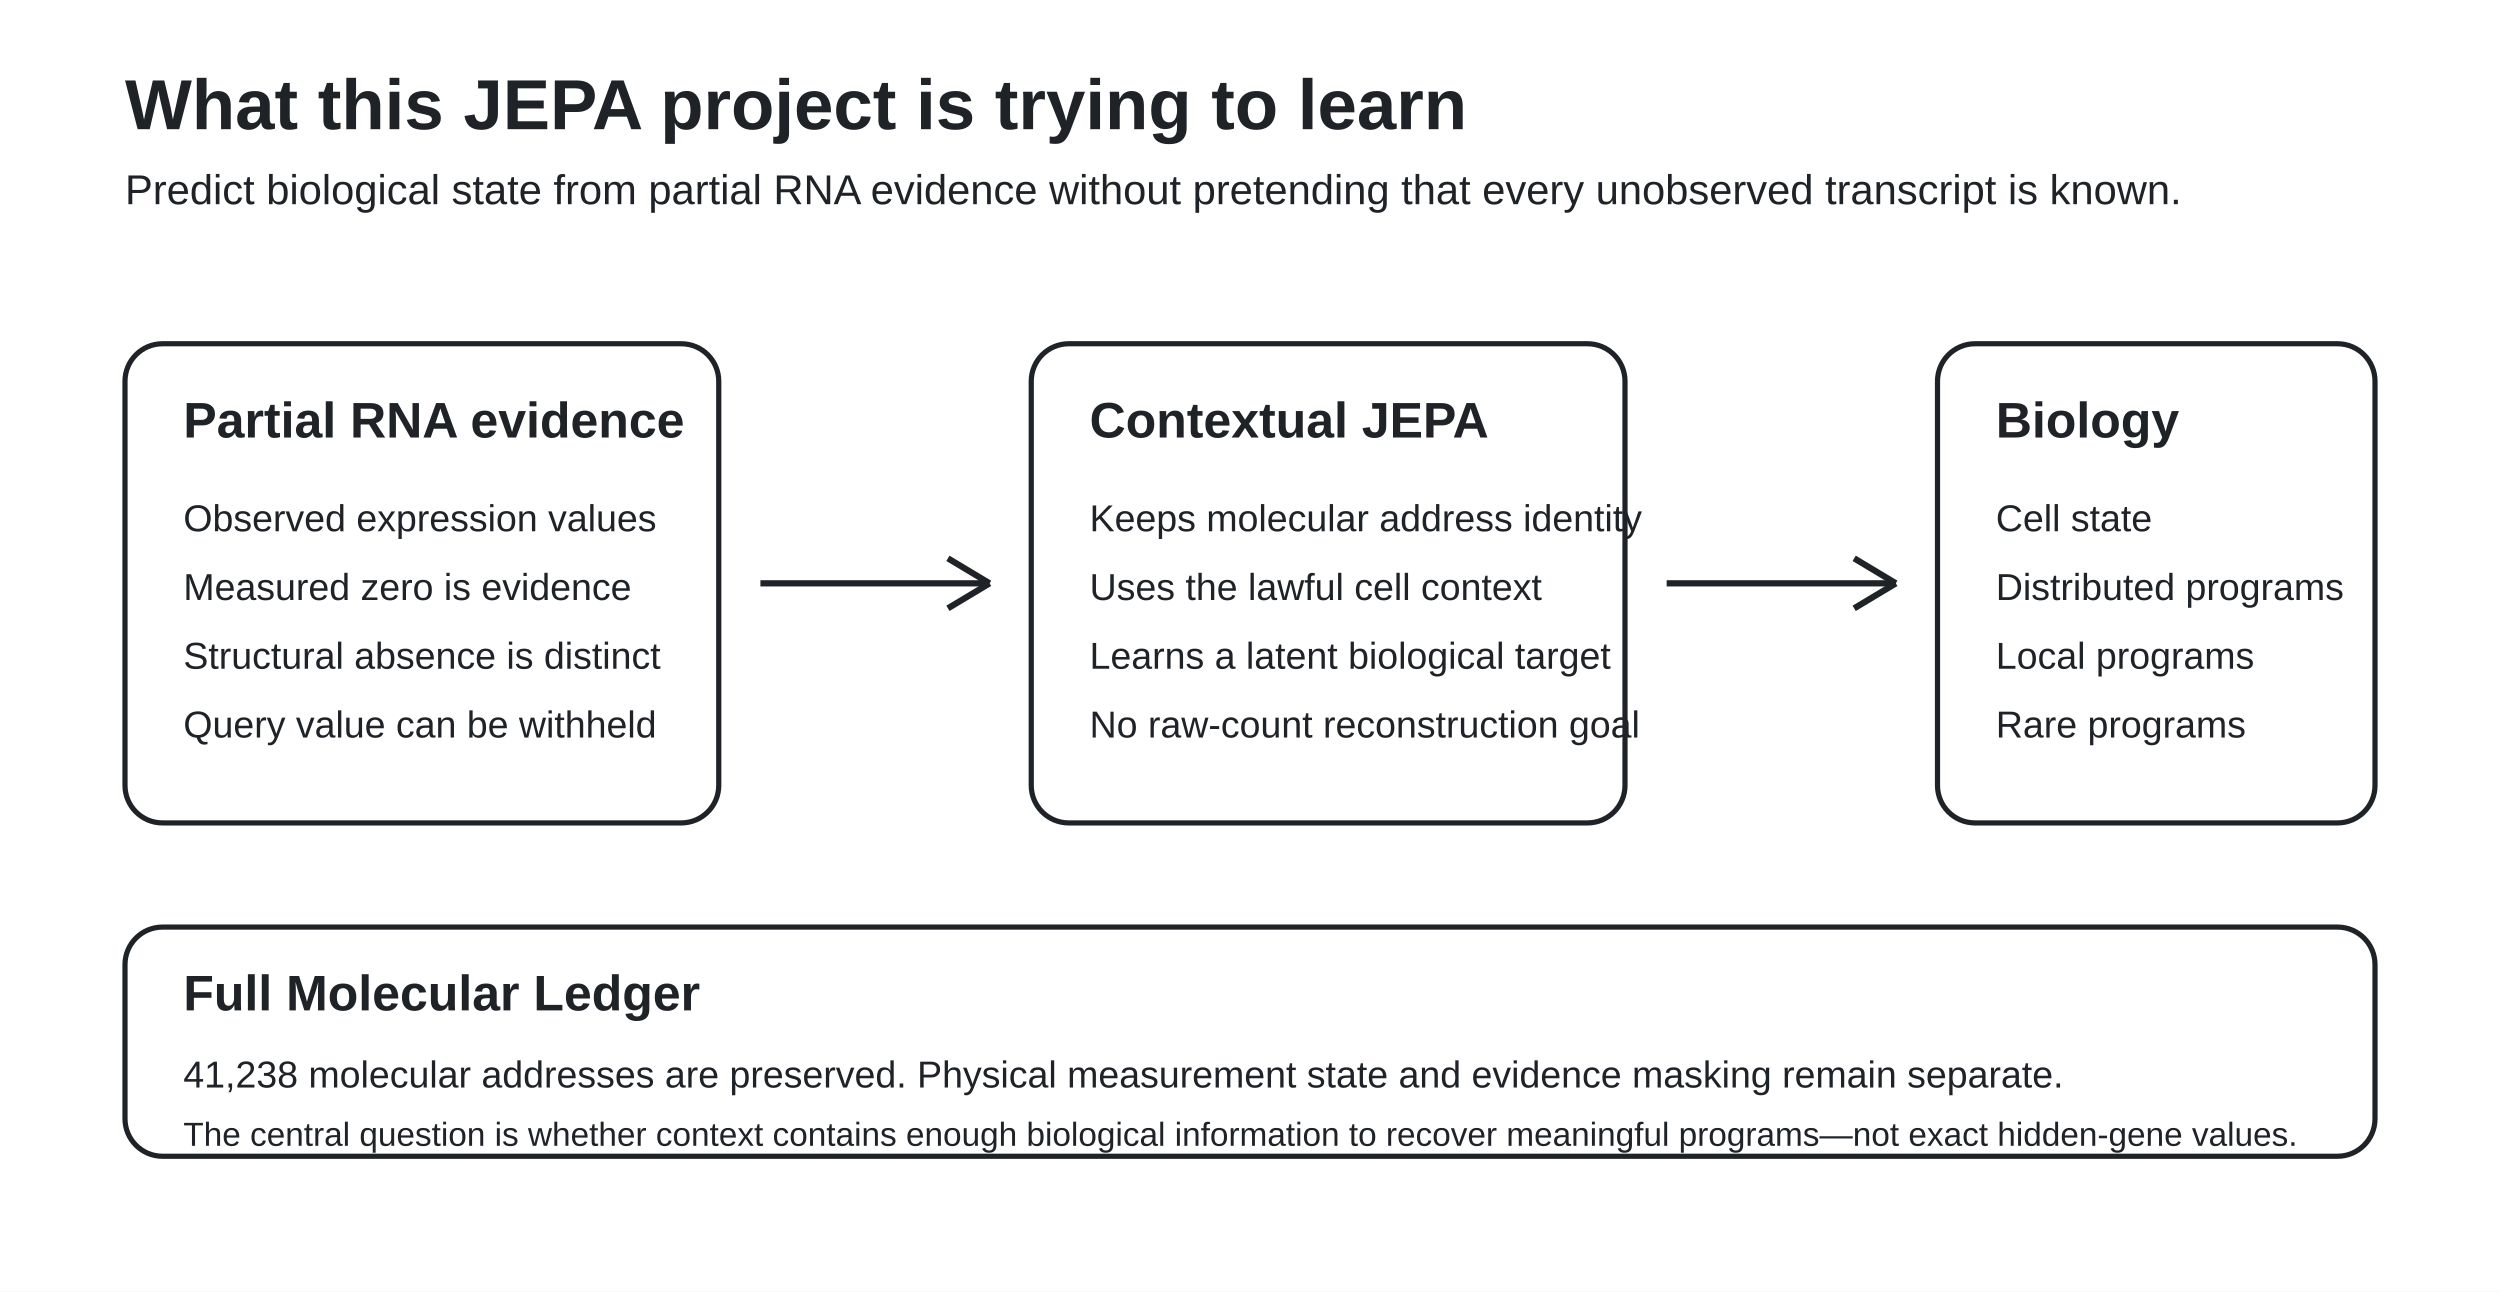
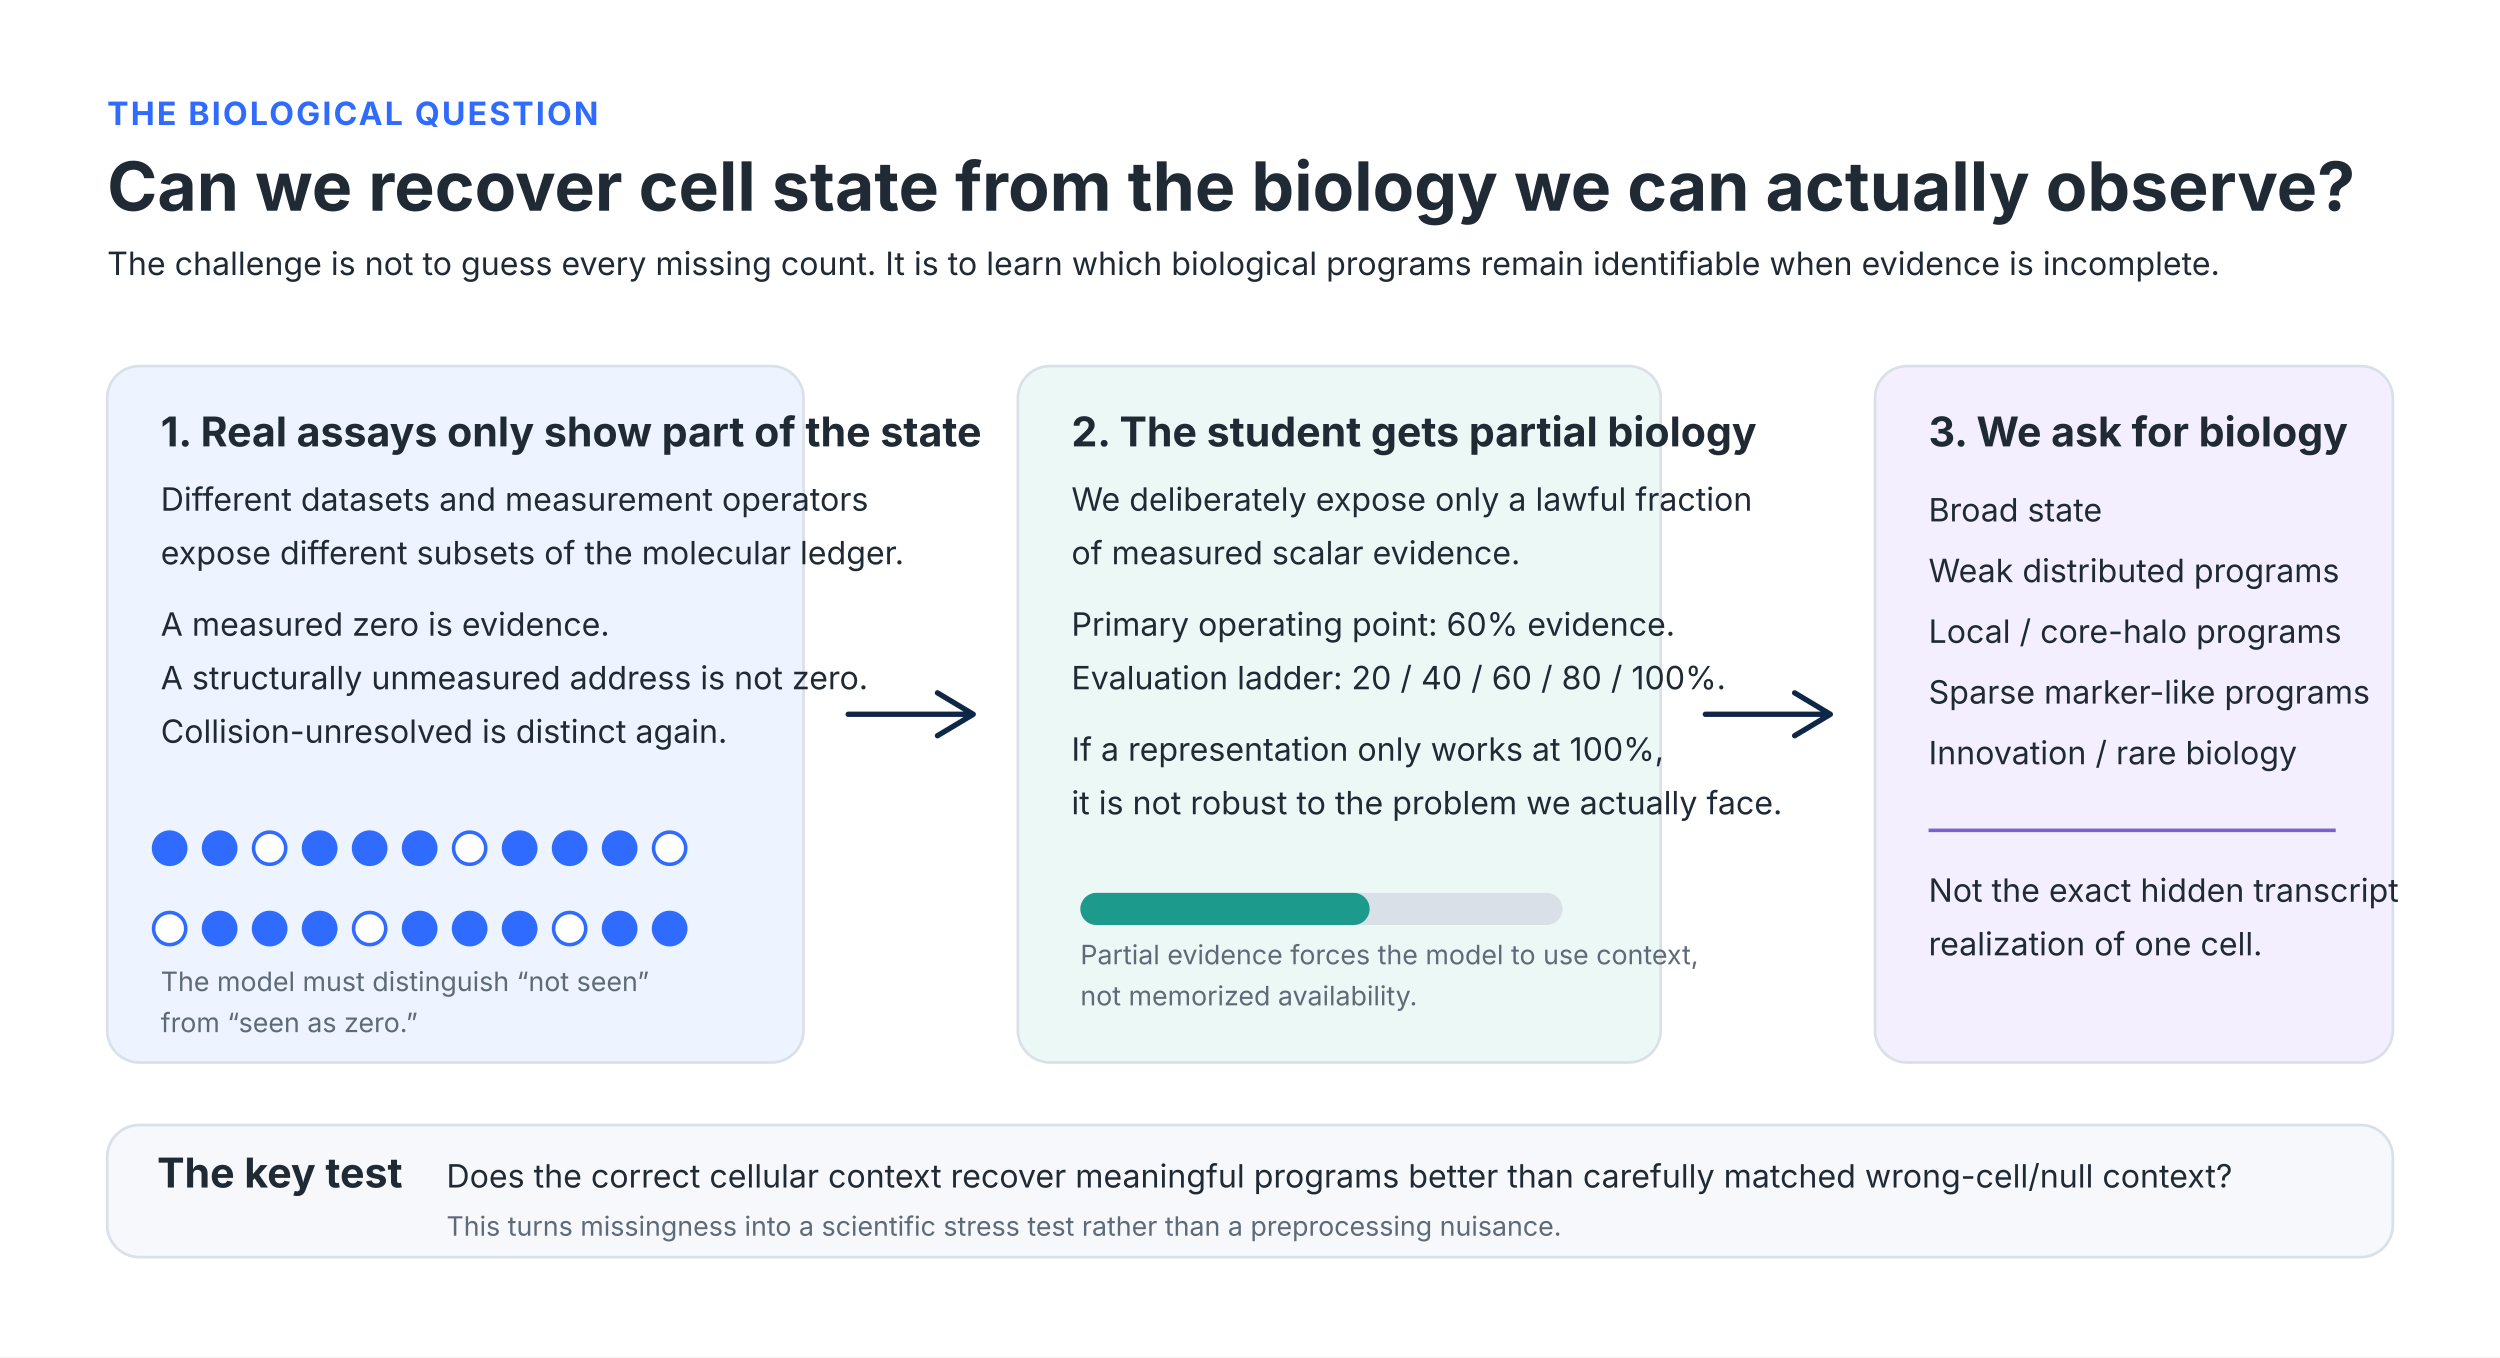
- <svg xmlns="http://www.w3.org/2000/svg" width="1200" height="620" viewBox="0 0 1200 620" style="background:white;color:#1f2328" role="img" aria-labelledby="title desc">
+ <svg xmlns="http://www.w3.org/2000/svg" width="1400" height="760" viewBox="0 0 1400 760" role="img" aria-labelledby="title desc">
  <rect width="100%" height="100%" fill="white" />
  <style>
-   text { font-family: Arial, Helvetica, sans-serif; fill: currentColor; }
-   .title { font-size: 34px; font-weight: 700; }
-   .subtitle { font-size: 20px; }
-   .box { fill: none; stroke: currentColor; stroke-width: 2.5; rx: 18; }
-   .arrow { stroke: currentColor; stroke-width: 3; fill: none; }
-   .head { font-size: 24px; font-weight: 700; }
-   .body { font-size: 18px; }
-   .note { font-size: 16px; }
+ text { font-family: Inter, Arial, Helvetica, sans-serif; fill: #202A35; }
+ .title { font-size: 38px; font-weight: 700; }
+ .kicker { font-size: 18px; font-weight: 700; letter-spacing: 1.2px; fill: #2F6BFF; }
+ .head { font-size: 23px; font-weight: 700; }
+ .body { font-size: 18px; }
+ .small { font-size: 15px; fill: #5E6A78; }
+ .metric { font-size: 38px; font-weight: 750; fill: #0F2747; }
+ .metriclabel { font-size: 16px; fill: #5E6A78; }
+ .card { stroke: #D9E0E8; stroke-width: 1.5; rx: 18; }
+ .arrow { fill: none; stroke: #0F2747; stroke-width: 3; stroke-linecap: round; stroke-linejoin: round; }
</style>
-   <text x="60" y="62" class="title">What this JEPA project is trying to learn</text>
-   <text x="60" y="98" class="subtitle">Predict biological state from partial RNA evidence without pretending that every unobserved transcript is known.</text>
-   <rect x="60" y="165" width="285" height="230" class="box" />
-   <text x="88" y="210" class="head">Partial RNA evidence</text>
-   <text x="88" y="255" class="body">Observed expression values</text>
-   <text x="88" y="288" class="body">Measured zero is evidence</text>
-   <text x="88" y="321" class="body">Structural absence is distinct</text>
-   <text x="88" y="354" class="body">Query value can be withheld</text>
-   <path d="M 365 280 L 475 280" class="arrow" />
-   <path d="M 475 280 L 455 268 M 475 280 L 455 292" class="arrow" />
-   <rect x="495" y="165" width="285" height="230" class="box" />
-   <text x="523" y="210" class="head">Contextual JEPA</text>
-   <text x="523" y="255" class="body">Keeps molecular address identity</text>
-   <text x="523" y="288" class="body">Uses the lawful cell context</text>
-   <text x="523" y="321" class="body">Learns a latent biological target</text>
-   <text x="523" y="354" class="body">No raw-count reconstruction goal</text>
-   <path d="M 800 280 L 910 280" class="arrow" />
-   <path d="M 910 280 L 890 268 M 910 280 L 890 292" class="arrow" />
-   <rect x="930" y="165" width="210" height="230" class="box" />
-   <text x="958" y="210" class="head">Biology</text>
-   <text x="958" y="255" class="body">Cell state</text>
-   <text x="958" y="288" class="body">Distributed programs</text>
-   <text x="958" y="321" class="body">Local programs</text>
-   <text x="958" y="354" class="body">Rare programs</text>
-   <rect x="60" y="445" width="1080" height="110" class="box" />
-   <text x="88" y="485" class="head">Full Molecular Ledger</text>
-   <text x="88" y="522" class="body">41,238 molecular addresses are preserved. Physical measurement state and evidence masking remain separate.</text>
-   <text x="88" y="550" class="note">The central question is whether context contains enough biological information to recover meaningful programs—not exact hidden-gene values.</text>
+   <text x="60" y="70" class="kicker">THE BIOLOGICAL QUESTION</text>
+   <text x="60" y="118" class="title">Can we recover cell state from the biology we can actually observe?</text>
+   <text x="60" y="154" class="body">The challenge is not to guess every missing count. It is to learn which biological programs remain identifiable when evidence is incomplete.</text>
+   <rect x="60" y="205" width="390" height="390" fill="#EDF3FF" class="card" />
+   <text x="90" y="250" class="head">1. Real assays only show part of the state</text>
+   <text x="90" y="286" class="body">Different datasets and measurement operators</text>
+   <text x="90" y="316" class="body">expose different subsets of the molecular ledger.</text>
+   <text x="90" y="356" class="body">A measured zero is evidence.</text>
+   <text x="90" y="386" class="body">A structurally unmeasured address is not zero.</text>
+   <text x="90" y="416" class="body">Collision-unresolved is distinct again.</text>
+   <circle cx="95" cy="475" r="9" fill="#2F6BFF" stroke="#2F6BFF" stroke-width="2" />
+   <circle cx="123" cy="475" r="9" fill="#2F6BFF" stroke="#2F6BFF" stroke-width="2" />
+   <circle cx="151" cy="475" r="9" fill="white" stroke="#2F6BFF" stroke-width="2" />
+   <circle cx="179" cy="475" r="9" fill="#2F6BFF" stroke="#2F6BFF" stroke-width="2" />
+   <circle cx="207" cy="475" r="9" fill="#2F6BFF" stroke="#2F6BFF" stroke-width="2" />
+   <circle cx="235" cy="475" r="9" fill="#2F6BFF" stroke="#2F6BFF" stroke-width="2" />
+   <circle cx="263" cy="475" r="9" fill="white" stroke="#2F6BFF" stroke-width="2" />
+   <circle cx="291" cy="475" r="9" fill="#2F6BFF" stroke="#2F6BFF" stroke-width="2" />
+   <circle cx="319" cy="475" r="9" fill="#2F6BFF" stroke="#2F6BFF" stroke-width="2" />
+   <circle cx="347" cy="475" r="9" fill="#2F6BFF" stroke="#2F6BFF" stroke-width="2" />
+   <circle cx="375" cy="475" r="9" fill="white" stroke="#2F6BFF" stroke-width="2" />
+   <circle cx="95" cy="520" r="9" fill="white" stroke="#2F6BFF" stroke-width="2" />
+   <circle cx="123" cy="520" r="9" fill="#2F6BFF" stroke="#2F6BFF" stroke-width="2" />
+   <circle cx="151" cy="520" r="9" fill="#2F6BFF" stroke="#2F6BFF" stroke-width="2" />
+   <circle cx="179" cy="520" r="9" fill="#2F6BFF" stroke="#2F6BFF" stroke-width="2" />
+   <circle cx="207" cy="520" r="9" fill="white" stroke="#2F6BFF" stroke-width="2" />
+   <circle cx="235" cy="520" r="9" fill="#2F6BFF" stroke="#2F6BFF" stroke-width="2" />
+   <circle cx="263" cy="520" r="9" fill="#2F6BFF" stroke="#2F6BFF" stroke-width="2" />
+   <circle cx="291" cy="520" r="9" fill="#2F6BFF" stroke="#2F6BFF" stroke-width="2" />
+   <circle cx="319" cy="520" r="9" fill="white" stroke="#2F6BFF" stroke-width="2" />
+   <circle cx="347" cy="520" r="9" fill="#2F6BFF" stroke="#2F6BFF" stroke-width="2" />
+   <circle cx="375" cy="520" r="9" fill="#2F6BFF" stroke="#2F6BFF" stroke-width="2" />
+   <text x="90" y="555" class="small">The model must distinguish “not seen”</text>
+   <text x="90" y="578" class="small">from “seen as zero.”</text>
+   <path d="M 475 400 L 545 400 M 545 400 L 525 388 M 545 400 L 525 412" class="arrow" />
+   <rect x="570" y="205" width="360" height="390" fill="#ECF8F6" class="card" />
+   <text x="600" y="250" class="head">2. The student gets partial biology</text>
+   <text x="600" y="286" class="body">We deliberately expose only a lawful fraction</text>
+   <text x="600" y="316" class="body">of measured scalar evidence.</text>
+   <text x="600" y="356" class="body">Primary operating point: 60% evidence.</text>
+   <text x="600" y="386" class="body">Evaluation ladder: 20 / 40 / 60 / 80 / 100%.</text>
+   <text x="600" y="426" class="body">If a representation only works at 100%,</text>
+   <text x="600" y="456" class="body">it is not robust to the problem we actually face.</text>
+   <rect x="605" y="500" width="270" height="18" rx="9" fill="#D9E0E8" />
+   <rect x="605" y="500" width="162" height="18" rx="9" fill="#1C9A8B" />
+   <text x="605" y="540" class="small">Partial evidence forces the model to use context,</text>
+   <text x="605" y="563" class="small">not memorized availability.</text>
+   <path d="M 955 400 L 1025 400 M 1025 400 L 1005 388 M 1025 400 L 1005 412" class="arrow" />
+   <rect x="1050" y="205" width="290" height="390" fill="#F3EFFE" class="card" />
+   <text x="1080" y="250" class="head">3. We ask for biology</text>
+   <text x="1080" y="292" class="body">Broad state</text>
+   <text x="1080" y="326" class="body">Weak distributed programs</text>
+   <text x="1080" y="360" class="body">Local / core-halo programs</text>
+   <text x="1080" y="394" class="body">Sparse marker-like programs</text>
+   <text x="1080" y="428" class="body">Innovation / rare biology</text>
+   <line x1="1080" y1="465" x2="1308" y2="465" stroke="#7B61C9" stroke-width="2" />
+   <text x="1080" y="505" class="body">Not the exact hidden transcript</text>
+   <text x="1080" y="535" class="body">realization of one cell.</text>
+   <rect x="60" y="630" width="1280" height="74" fill="#F6F8FB" class="card" />
+   <text x="88" y="665" class="head">The key test</text>
+   <text x="250" y="665" class="body">Does the correct cellular context recover meaningful programs better than carefully matched wrong-cell/null context?</text>
+   <text x="250" y="692" class="small">This turns missingness into a scientific stress test rather than a preprocessing nuisance.</text>
</svg>
